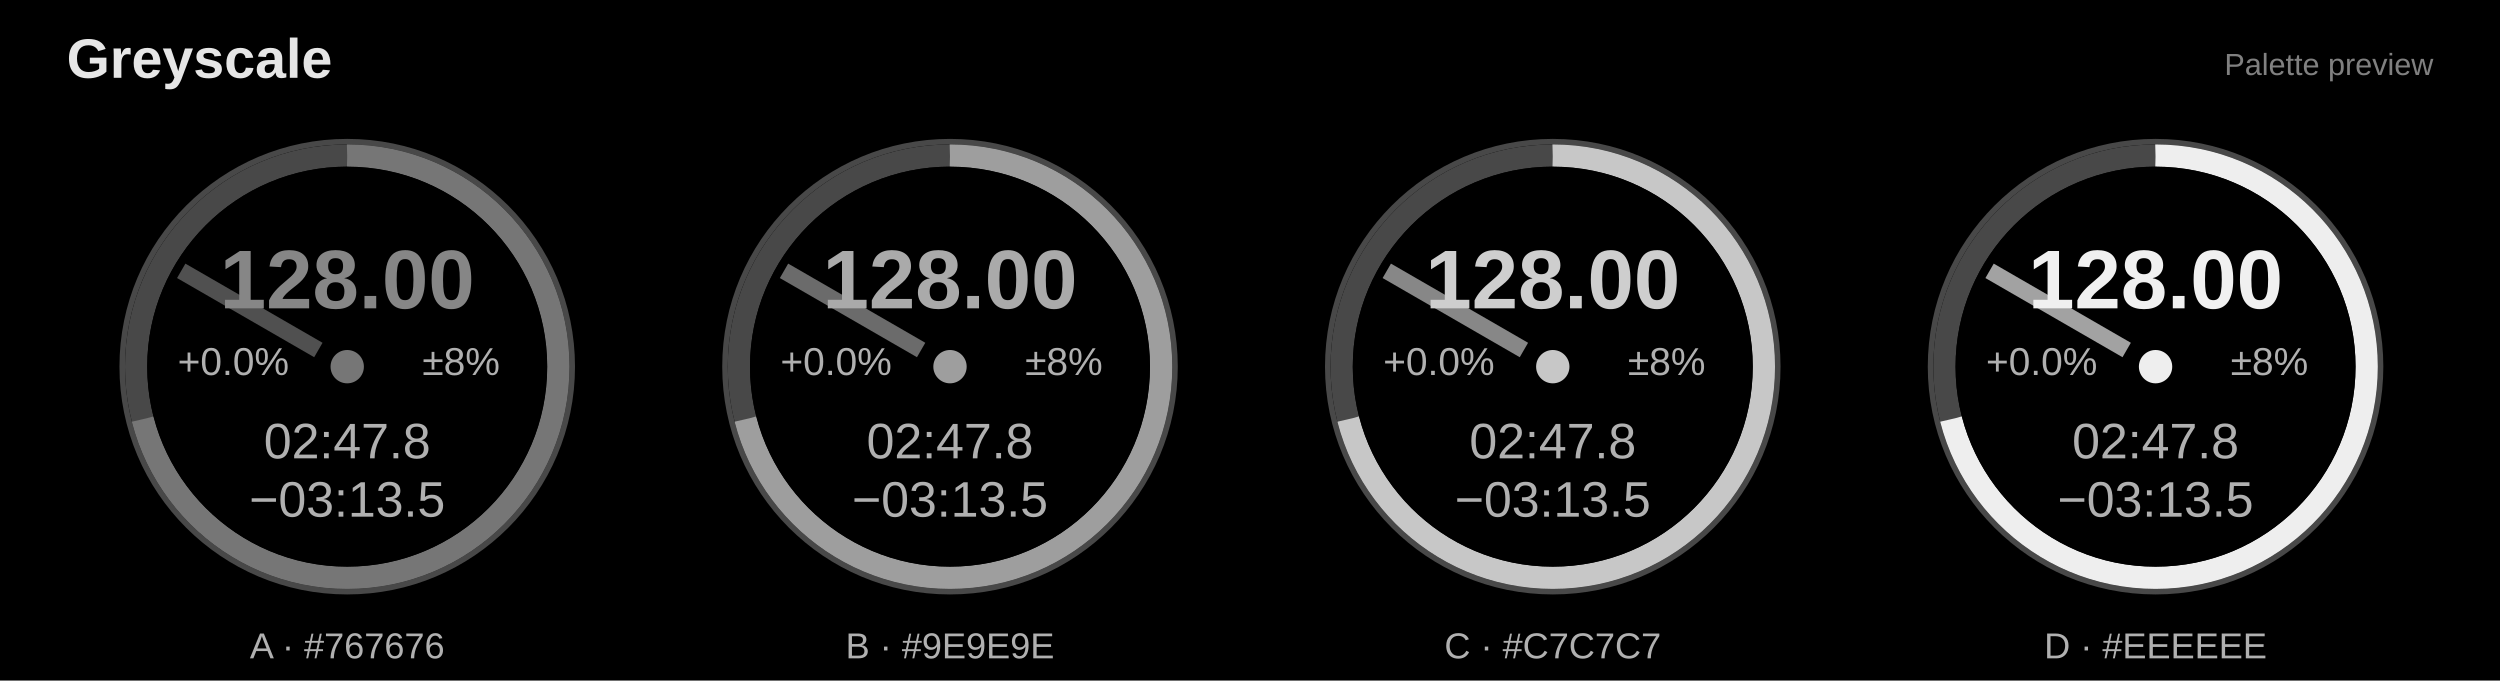
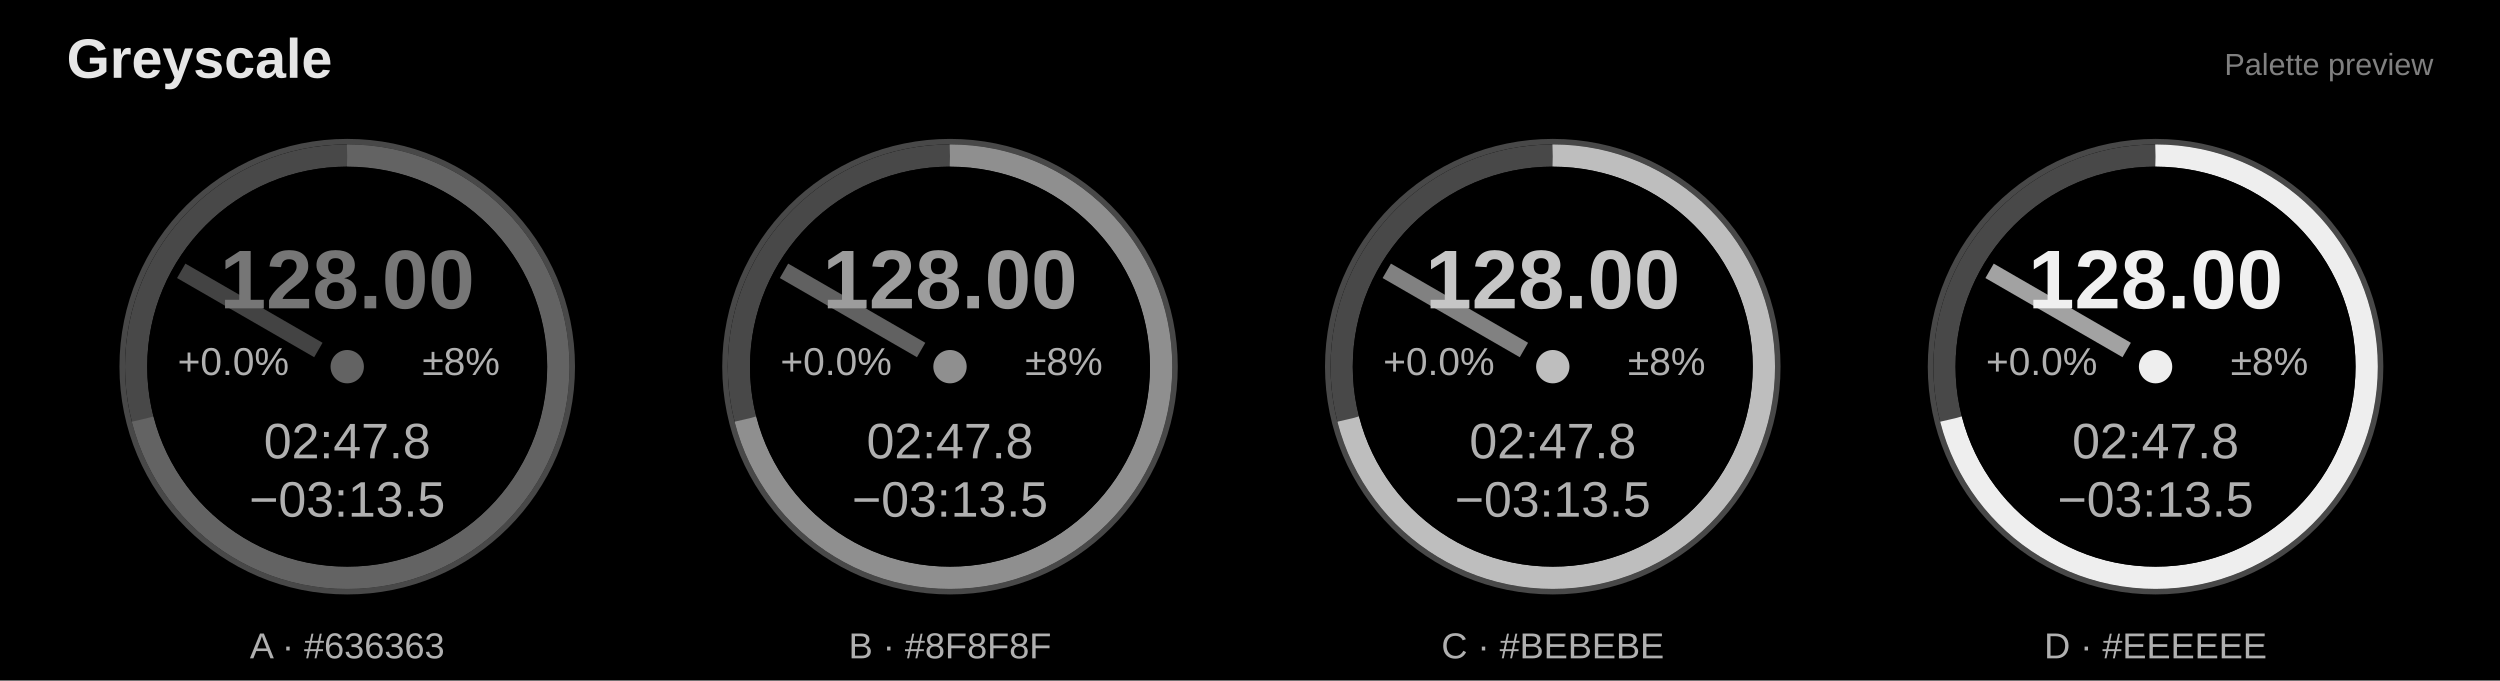
<svg xmlns="http://www.w3.org/2000/svg" width="900" height="245" viewBox="0 0 900 245" role="img" aria-labelledby="title desc">
  <style>text{font-family:Arial,Helvetica,sans-serif;font-variant-numeric:tabular-nums}</style>
  <rect width="900" height="245" fill="#000000" />
  <g transform="translate(0,0)">
    <text x="24" y="28" fill="#E6E6E6" font-size="20" text-anchor="start" font-weight="600">Greyscale</text>
    <text x="876" y="27" fill="#808080" font-size="11" text-anchor="end" font-weight="400">Palette preview</text>
    <g transform="translate(43,50)">
      <circle cx="82" cy="82" r="81" fill="#000000" stroke="#484848" stroke-width="2" />
      <circle cx="82" cy="82" r="76" fill="none" stroke="#484848" stroke-width="8" />
-       <circle cx="82" cy="82" r="76" fill="none" stroke="#767676" stroke-width="8" stroke-dasharray="339.041 138.481" transform="rotate(-90 82 82)" />
+       <circle cx="82" cy="82" r="76" fill="none" stroke="#636363" stroke-width="8" stroke-dasharray="339.041 138.481" transform="rotate(-90 82 82)" />
      <circle cx="82" cy="82" r="71.5" fill="#000000" stroke="#000000" />
-       <rect x="79" y="13" width="6" height="57" fill="#505050" transform="rotate(-60 82 82)" />
-       <circle cx="82" cy="82" r="6" fill="#767676" />
-       <text x="82" y="61" fill="#868686" font-size="30" text-anchor="middle" font-weight="700">128.00</text>
+       <rect x="79" y="13" width="6" height="57" fill="#434343" transform="rotate(-60 82 82)" />
+       <circle cx="82" cy="82" r="6" fill="#636363" />
+       <text x="82" y="61" fill="#767676" font-size="30" text-anchor="middle" font-weight="700">128.00</text>
      <text x="41" y="85" fill="#B0B0B0" font-size="14" text-anchor="middle" font-weight="400">+0.0%</text>
      <text x="123" y="85" fill="#B0B0B0" font-size="14" text-anchor="middle" font-weight="400">±8%</text>
      <text x="82" y="115" fill="#B0B0B0" font-size="18" text-anchor="middle" font-weight="400">02:47.8</text>
      <text x="82" y="136" fill="#B0B0B0" font-size="18" text-anchor="middle" font-weight="400">−03:13.5</text>
-       <text x="82" y="187" fill="#B0B0B0" font-size="13" text-anchor="middle" font-weight="400">A  ·  #767676</text>
+       <text x="82" y="187" fill="#B0B0B0" font-size="13" text-anchor="middle" font-weight="400">A  ·  #636363</text>
    </g>
    <g transform="translate(260,50)">
      <circle cx="82" cy="82" r="81" fill="#000000" stroke="#484848" stroke-width="2" />
      <circle cx="82" cy="82" r="76" fill="none" stroke="#484848" stroke-width="8" />
-       <circle cx="82" cy="82" r="76" fill="none" stroke="#9E9E9E" stroke-width="8" stroke-dasharray="339.041 138.481" transform="rotate(-90 82 82)" />
+       <circle cx="82" cy="82" r="76" fill="none" stroke="#8F8F8F" stroke-width="8" stroke-dasharray="339.041 138.481" transform="rotate(-90 82 82)" />
      <circle cx="82" cy="82" r="71.5" fill="#000000" stroke="#000000" />
-       <rect x="79" y="13" width="6" height="57" fill="#6B6B6B" transform="rotate(-60 82 82)" />
-       <circle cx="82" cy="82" r="6" fill="#9E9E9E" />
-       <text x="82" y="61" fill="#AAAAAA" font-size="30" text-anchor="middle" font-weight="700">128.00</text>
+       <rect x="79" y="13" width="6" height="57" fill="#616161" transform="rotate(-60 82 82)" />
+       <circle cx="82" cy="82" r="6" fill="#8F8F8F" />
+       <text x="82" y="61" fill="#9C9C9C" font-size="30" text-anchor="middle" font-weight="700">128.00</text>
      <text x="41" y="85" fill="#B0B0B0" font-size="14" text-anchor="middle" font-weight="400">+0.0%</text>
      <text x="123" y="85" fill="#B0B0B0" font-size="14" text-anchor="middle" font-weight="400">±8%</text>
      <text x="82" y="115" fill="#B0B0B0" font-size="18" text-anchor="middle" font-weight="400">02:47.8</text>
      <text x="82" y="136" fill="#B0B0B0" font-size="18" text-anchor="middle" font-weight="400">−03:13.5</text>
-       <text x="82" y="187" fill="#B0B0B0" font-size="13" text-anchor="middle" font-weight="400">B  ·  #9E9E9E</text>
+       <text x="82" y="187" fill="#B0B0B0" font-size="13" text-anchor="middle" font-weight="400">B  ·  #8F8F8F</text>
    </g>
    <g transform="translate(477,50)">
      <circle cx="82" cy="82" r="81" fill="#000000" stroke="#484848" stroke-width="2" />
      <circle cx="82" cy="82" r="76" fill="none" stroke="#484848" stroke-width="8" />
-       <circle cx="82" cy="82" r="76" fill="none" stroke="#C7C7C7" stroke-width="8" stroke-dasharray="339.041 138.481" transform="rotate(-90 82 82)" />
+       <circle cx="82" cy="82" r="76" fill="none" stroke="#BEBEBE" stroke-width="8" stroke-dasharray="339.041 138.481" transform="rotate(-90 82 82)" />
      <circle cx="82" cy="82" r="71.5" fill="#000000" stroke="#000000" />
-       <rect x="79" y="13" width="6" height="57" fill="#878787" transform="rotate(-60 82 82)" />
-       <circle cx="82" cy="82" r="6" fill="#C7C7C7" />
-       <text x="82" y="61" fill="#CECECE" font-size="30" text-anchor="middle" font-weight="700">128.00</text>
+       <rect x="79" y="13" width="6" height="57" fill="#818181" transform="rotate(-60 82 82)" />
+       <circle cx="82" cy="82" r="6" fill="#BEBEBE" />
+       <text x="82" y="61" fill="#C6C6C6" font-size="30" text-anchor="middle" font-weight="700">128.00</text>
      <text x="41" y="85" fill="#B0B0B0" font-size="14" text-anchor="middle" font-weight="400">+0.0%</text>
      <text x="123" y="85" fill="#B0B0B0" font-size="14" text-anchor="middle" font-weight="400">±8%</text>
      <text x="82" y="115" fill="#B0B0B0" font-size="18" text-anchor="middle" font-weight="400">02:47.8</text>
      <text x="82" y="136" fill="#B0B0B0" font-size="18" text-anchor="middle" font-weight="400">−03:13.5</text>
-       <text x="82" y="187" fill="#B0B0B0" font-size="13" text-anchor="middle" font-weight="400">C  ·  #C7C7C7</text>
+       <text x="82" y="187" fill="#B0B0B0" font-size="13" text-anchor="middle" font-weight="400">C  ·  #BEBEBE</text>
    </g>
    <g transform="translate(694,50)">
      <circle cx="82" cy="82" r="81" fill="#000000" stroke="#484848" stroke-width="2" />
      <circle cx="82" cy="82" r="76" fill="none" stroke="#484848" stroke-width="8" />
      <circle cx="82" cy="82" r="76" fill="none" stroke="#EEEEEE" stroke-width="8" stroke-dasharray="339.041 138.481" transform="rotate(-90 82 82)" />
      <circle cx="82" cy="82" r="71.5" fill="#000000" stroke="#000000" />
      <rect x="79" y="13" width="6" height="57" fill="#A2A2A2" transform="rotate(-60 82 82)" />
      <circle cx="82" cy="82" r="6" fill="#EEEEEE" />
      <text x="82" y="61" fill="#F0F0F0" font-size="30" text-anchor="middle" font-weight="700">128.00</text>
      <text x="41" y="85" fill="#B0B0B0" font-size="14" text-anchor="middle" font-weight="400">+0.0%</text>
      <text x="123" y="85" fill="#B0B0B0" font-size="14" text-anchor="middle" font-weight="400">±8%</text>
      <text x="82" y="115" fill="#B0B0B0" font-size="18" text-anchor="middle" font-weight="400">02:47.8</text>
      <text x="82" y="136" fill="#B0B0B0" font-size="18" text-anchor="middle" font-weight="400">−03:13.5</text>
      <text x="82" y="187" fill="#B0B0B0" font-size="13" text-anchor="middle" font-weight="400">D  ·  #EEEEEE</text>
    </g>
  </g>
</svg>
